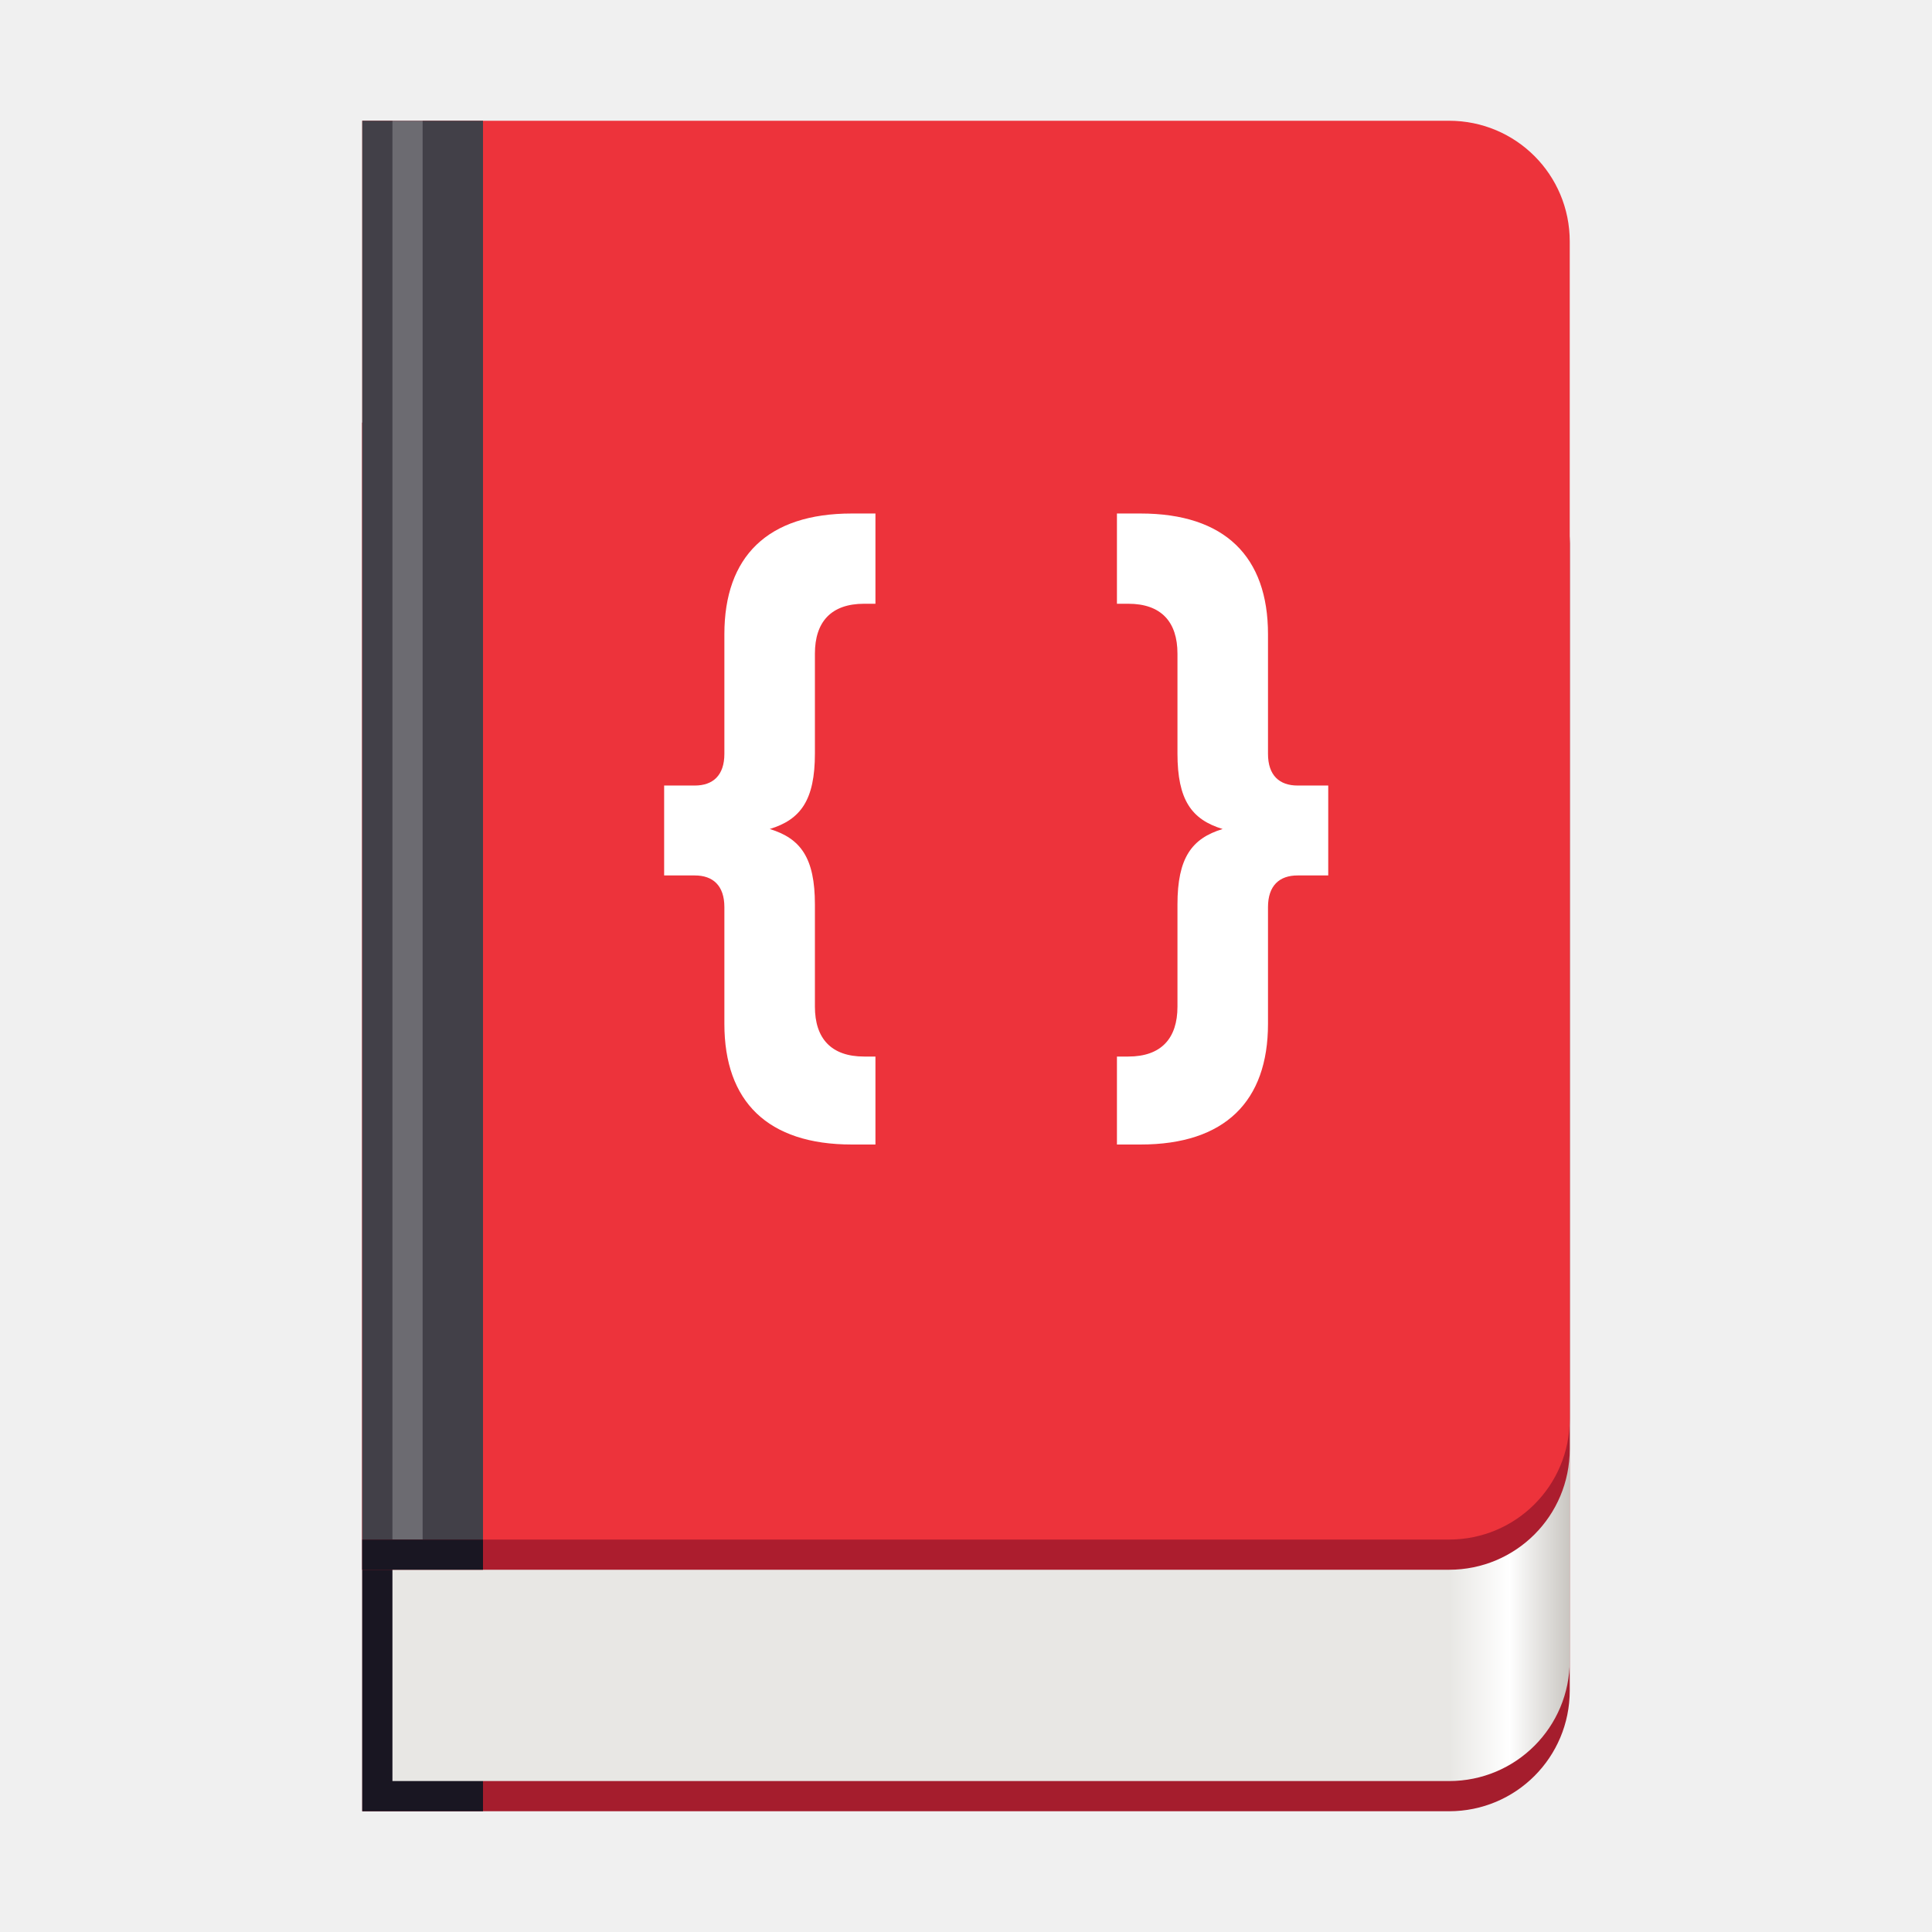
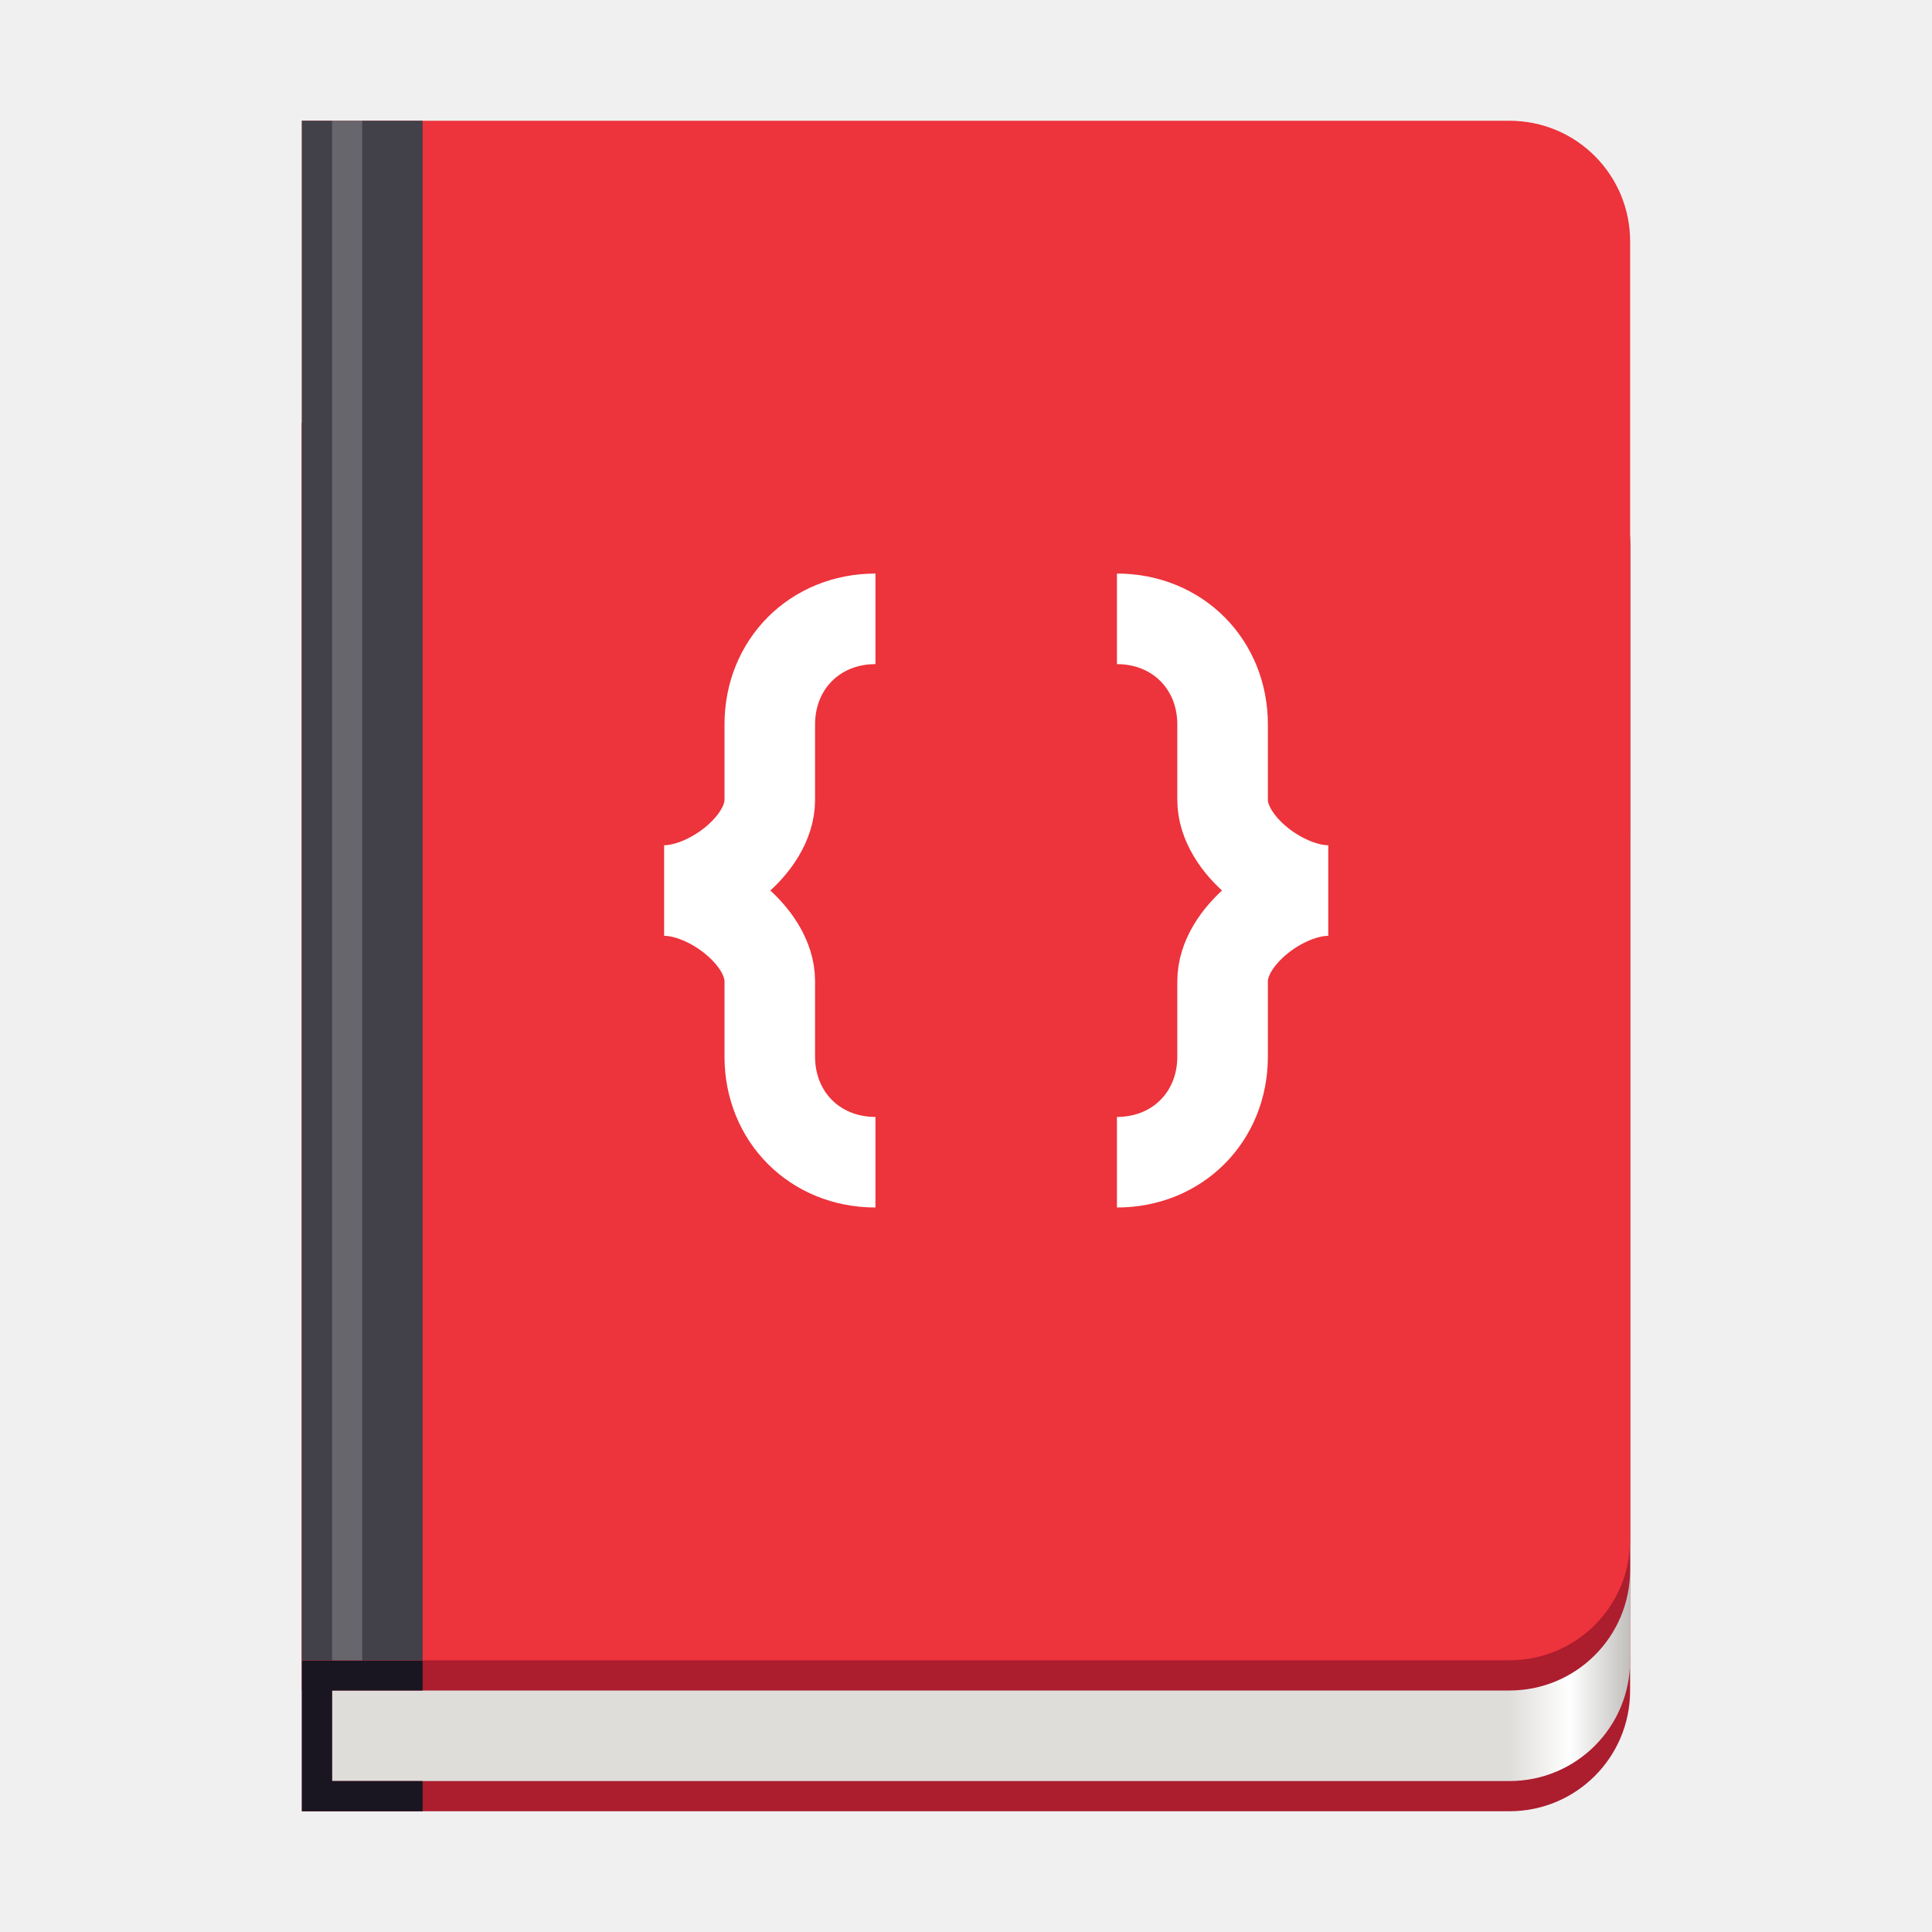
- <svg xmlns="http://www.w3.org/2000/svg" enable-background="new" height="128" viewBox="0 0 128 128" width="128">
-   <linearGradient id="a" gradientUnits="userSpaceOnUse" x1="96" x2="104" y1="255" y2="255">
-     <stop offset="0" stop-color="#e8e7e4" />
-     <stop offset="0.5" stop-color="#ffffff" />
-     <stop offset="1" stop-color="#c9c6c1" />
-   </linearGradient>
-   <g transform="matrix(1 0 0 1 0 -172)">
-     <path d="m 24 200 v 92 h 72 c 4.432 0 8 -3.568 8 -8 v -76 c 0 -4.432 -3.568 -8 -8 -8 z" fill="#a51d2d" paint-order="normal" />
-     <rect fill="#191622" height="18" width="8" x="24" y="274" />
-     <path d="m 26 220 v 70 h 70 c 4.432 0 8 -3.568 8 -8 v -54 c 0 -4.432 -3.568 -8 -8 -8 z" fill="url(#a)" paint-order="normal" />
-     <path d="m 24 200 v 76 h 72 c 4.432 0 8 -3.568 8 -8 v -60 c 0 -4.432 -3.568 -8 -8 -8 z" fill="#ac1d2e" paint-order="normal" />
-     <path d="m 24 180 v 94 h 72 c 4.432 0 8 -3.568 8 -8 v -78 c 0 -4.432 -3.568 -8 -8 -8 z" fill="#ed333b" paint-order="normal" />
-     <rect fill="#424048" height="94" width="8" x="24" y="180" />
-     <g fill="#ffffff">
-       <path d="m 26 180 h 2 v 94 h -2 z" opacity="0.223" paint-order="normal" />
-       <path d="m 58 206.021 v 5.979 h -0.749 c -2.189 0 -3.261 1.206 -3.261 3.305 v 6.616 c 0 3.082 -0.938 4.378 -2.993 5.003 c 2.055 0.625 2.993 1.92 2.993 5.002 v 6.768 c 0 2.099 1.072 3.305 3.261 3.305 h 0.749 v 5.828 h -1.566 c -5.583 0 -8.442 -2.859 -8.442 -7.995 v -7.731 c 0 -1.429 -0.759 -2.104 -1.965 -2.1 l -2.026 -0.001 v -5.958 l 2.026 0.002 c 1.206 0.001 1.965 -0.67 1.965 -2.1 v -7.928 c 0 -5.137 2.859 -7.995 8.442 -7.995 z" font-variant-ligatures="normal" font-variant-caps="normal" font-variant-numeric="normal" font-feature-settings="normal" text-align="start" />
-       <path d="m 74 206.021 v 5.979 h 0.749 c 2.189 0 3.261 1.206 3.261 3.305 v 6.616 c 0 3.082 0.938 4.378 2.993 5.003 c -2.055 0.625 -2.993 1.92 -2.993 5.002 v 6.768 c 0 2.099 -1.072 3.305 -3.261 3.305 h -0.749 v 5.828 h 1.566 c 5.583 0 8.442 -2.859 8.442 -7.995 v -7.731 c 0 -1.429 0.759 -2.104 1.965 -2.1 l 2.026 -0.001 v -5.958 l -2.026 0.002 c -1.206 0.001 -1.965 -0.67 -1.965 -2.1 v -7.928 c 0 -5.137 -2.859 -7.995 -8.442 -7.995 z" font-variant-ligatures="normal" font-variant-caps="normal" font-variant-numeric="normal" font-feature-settings="normal" text-align="start" />
-     </g>
-     <rect fill="#191622" height="2" width="8" x="24" y="274" />
+ <svg xmlns="http://www.w3.org/2000/svg" width="128" height="128" viewBox="0 0 128 128">
+   <defs>
+     <linearGradient id="pages" gradientUnits="userSpaceOnUse" x1="78" y1="0" x2="86" y2="0">
+       <stop offset="0" stop-color="#DEDDDA" />
+       <stop offset="0.5" stop-color="#FFFFFF" />
+       <stop offset="1" stop-color="#C0BFBC" />
+     </linearGradient>
+   </defs>
+   <path d="M0 0L0 92C0 92 80 92 80 92C84.43 92 88 88.43 88 84C88 84 88 8 88 8C88 3.57 84.43 0 80 0C80 0 0 0 0 0Z" fill="#AC1D2E" transform="translate(20 28)" />
+   <path d="M0 0L0 70C0 70 78 70 78 70C82.43 70 86 66.43 86 62C86 62 86 8 86 8C86 3.57 82.43 0 78 0C78 0 0 0 0 0Z" fill="url(#pages)" transform="translate(22 48)" />
+   <path d="M0 0L0 84C0 84 80 84 80 84C84.43 84 88 80.43 88 76C88 76 88 8 88 8C88 3.57 84.43 0 80 0C80 0 0 0 0 0Z" fill="#AC1D2E" transform="translate(20 28)" />
+   <path d="M0 0L8 0L8 2L2 2L2 8L8 8L8 10L0 10Z" fill="#191622" transform="translate(20 110)" />
+   <path d="M0 0L0 102C0 102 80 102 80 102C84.43 102 88 98.43 88 94C88 94 88 8 88 8C88 3.57 84.43 0 80 0C80 0 0 0 0 0Z" fill="#ED333B" transform="translate(20 8)" />
+   <rect width="8" height="102" x="20" y="8" fill="#424048" />
+   <rect width="2" height="102" x="22" y="8" fill="#FFFFFF" opacity="0.2" />
+   <g fill="none" stroke="#FFFFFF" stroke-width="6" stroke-linejoin="bevel">
+     <path d="M14 0C10 0 7 3 7 7L7 12C7 15 3 18 0 18C3 18 7 21 7 24L7 29C7 33 10 36 14 36" transform="translate(44 41)" />
+     <path d="M0 36C4 36 7 33 7 29L7 24C7 21 11 18 14 18C11 18 7 15 7 12L7 7C7 3 4 0 0 0" transform="translate(74 41)" />
  </g>
</svg>
